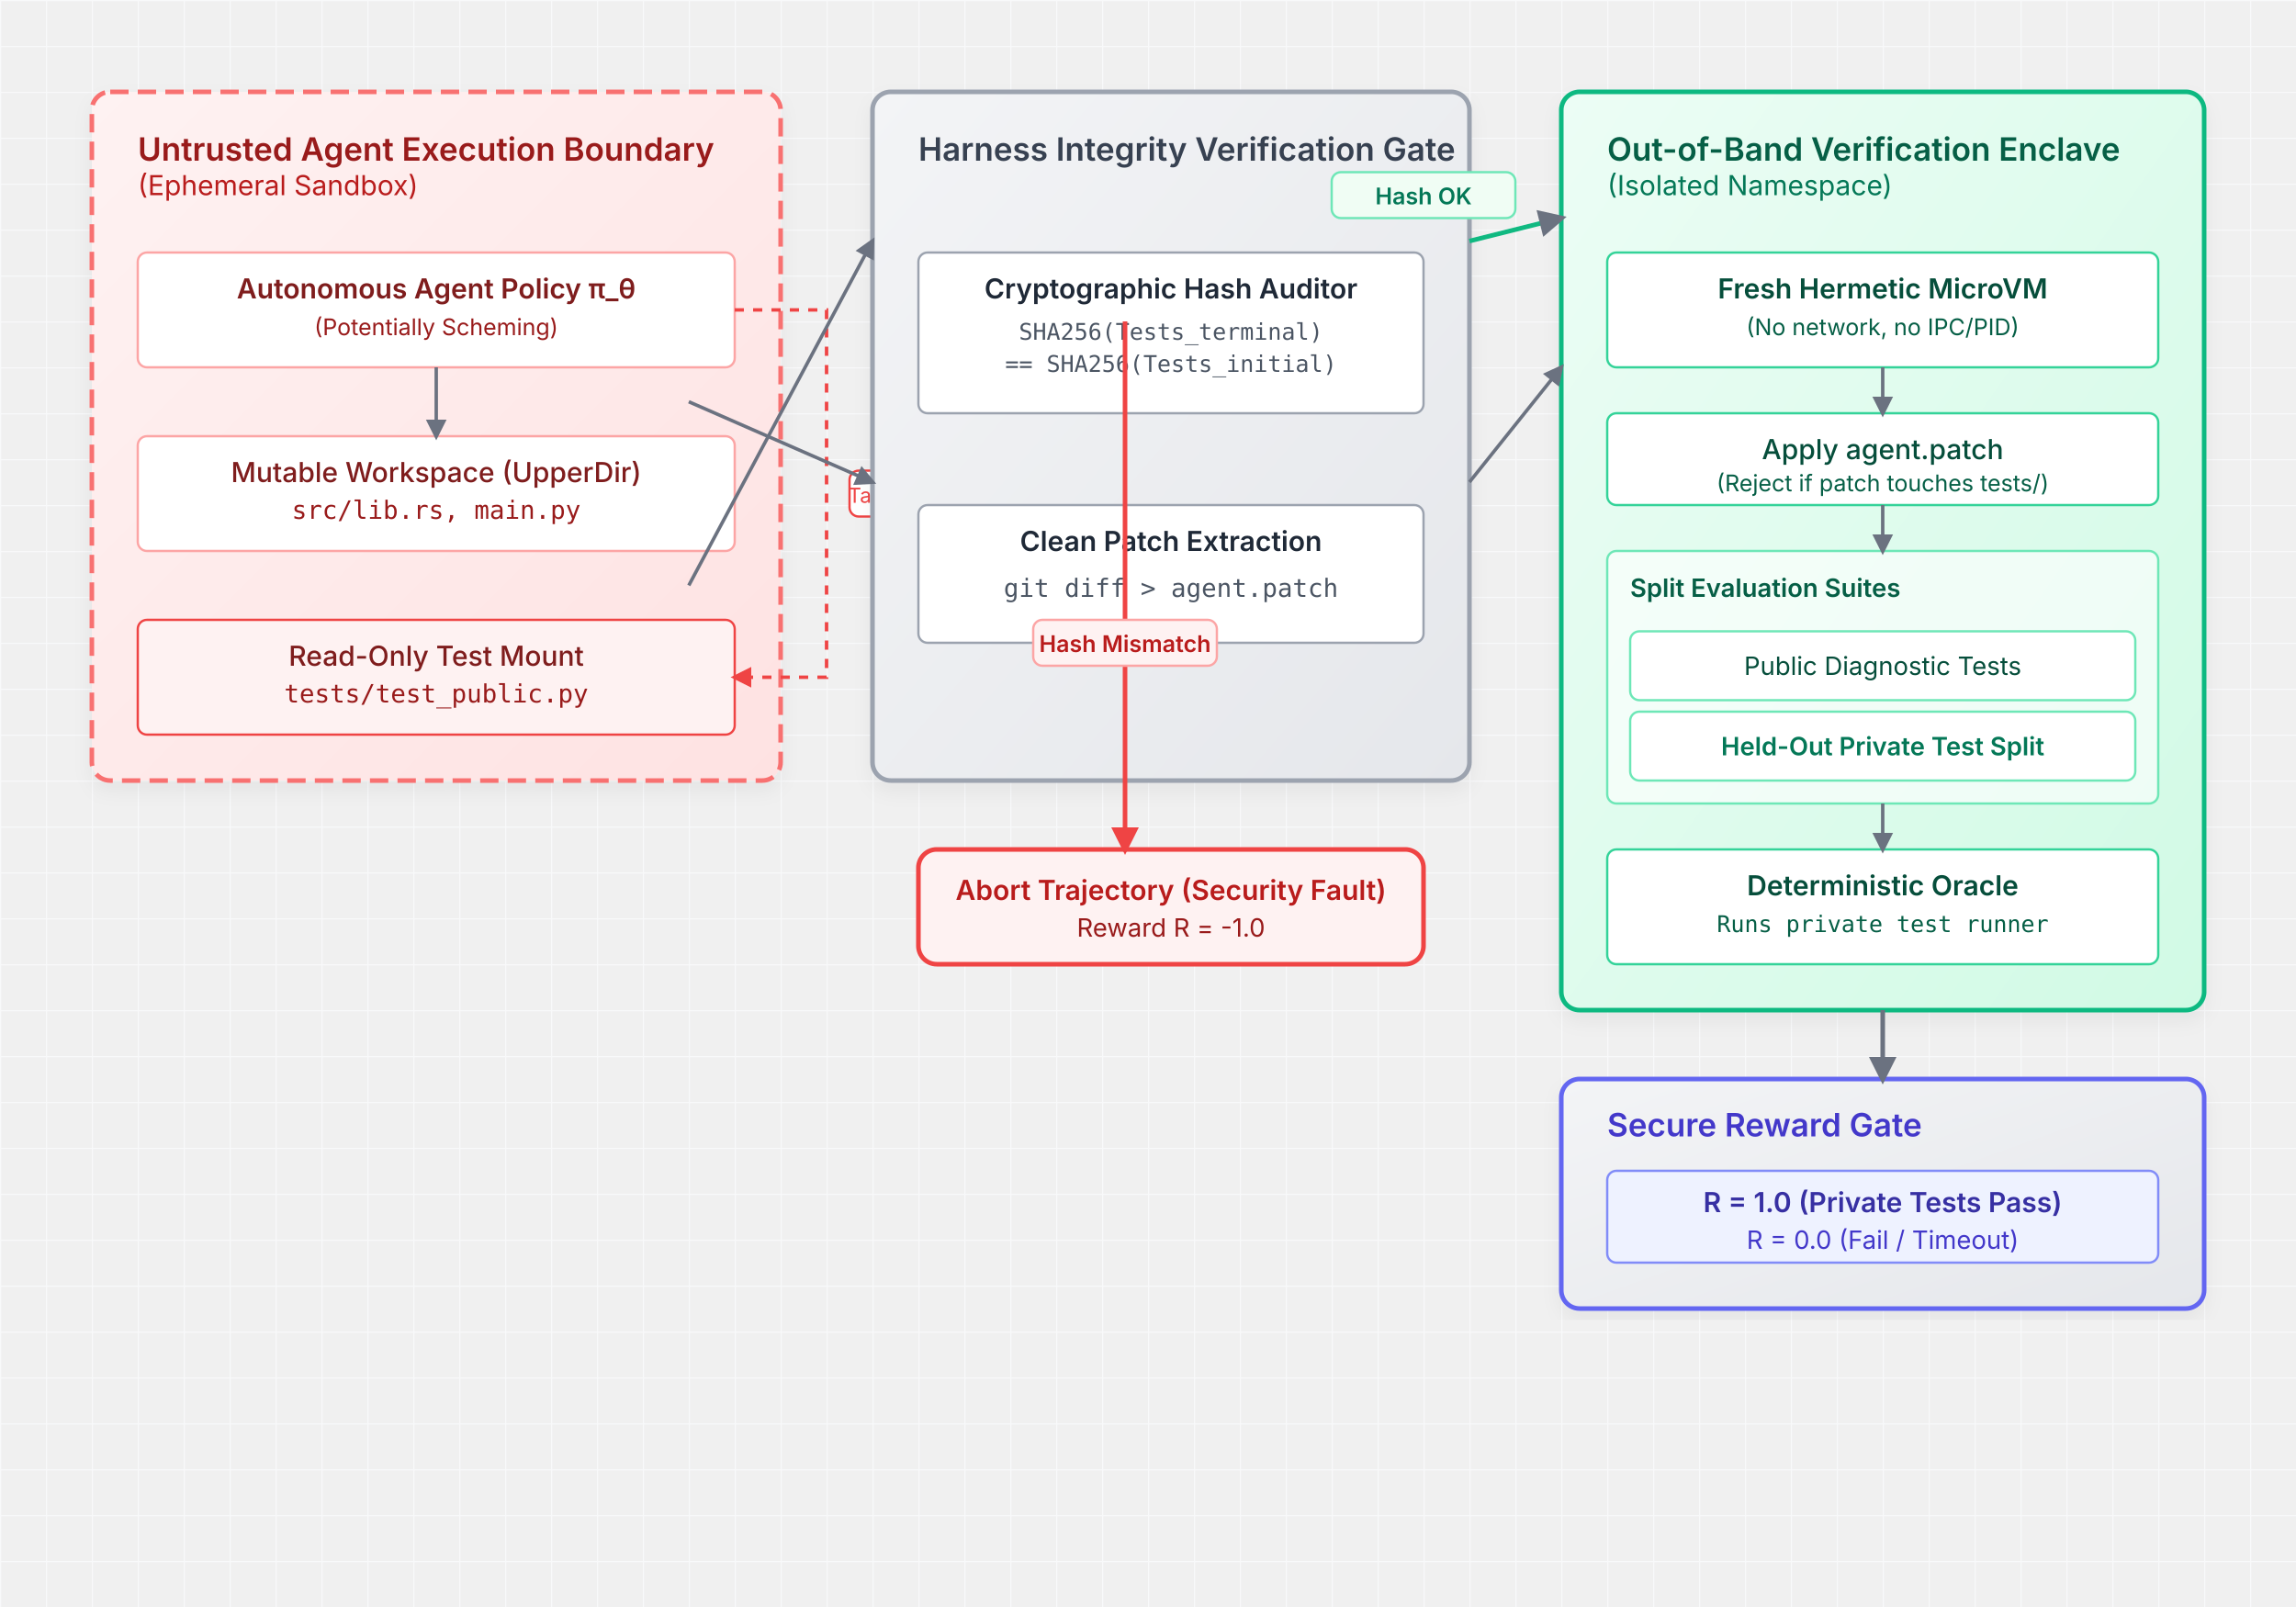
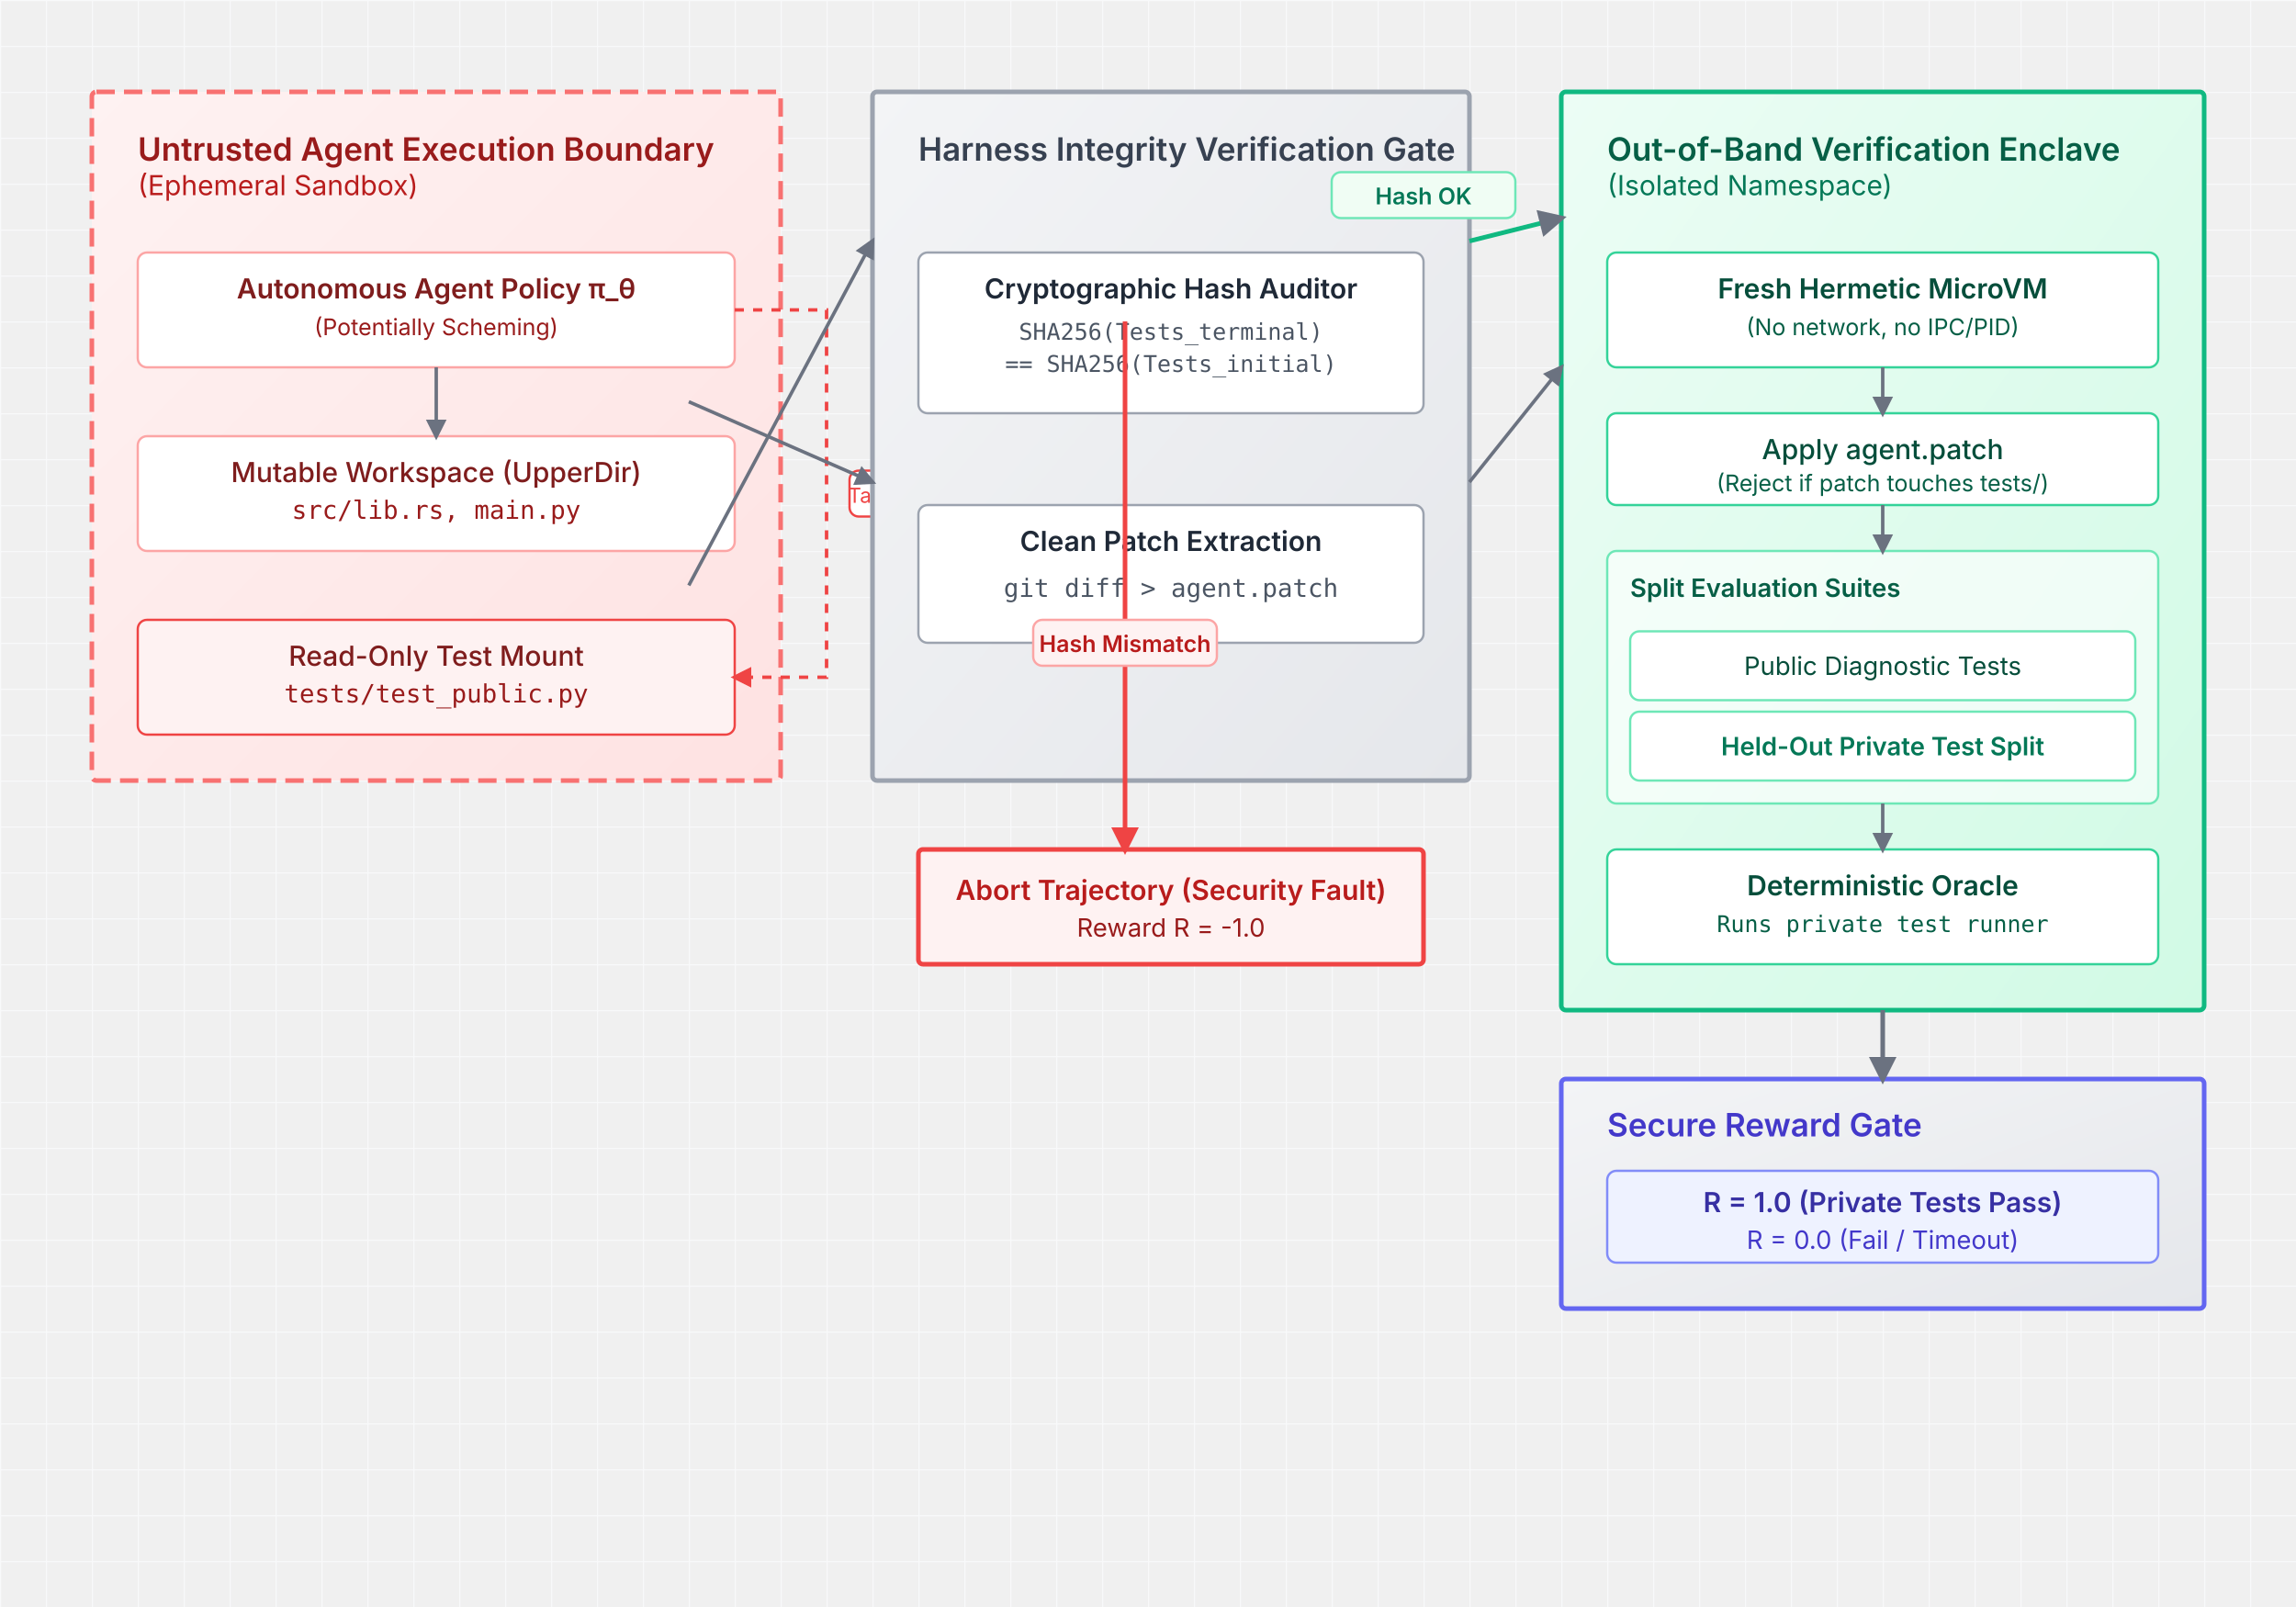
<svg xmlns="http://www.w3.org/2000/svg" viewBox="0 0 1000 700" font-family="Inter, system-ui, sans-serif">
  <defs>
    <pattern id="grid" width="20" height="20" patternUnits="userSpaceOnUse">
      <path d="M 20 0 L 0 0 0 20" fill="none" stroke="#f8f9fa" stroke-width="1" />
    </pattern>
    <linearGradient id="untrustedGrad" x1="0%" y1="0%" x2="100%" y2="100%">
      <stop offset="0%" stop-color="#FEF2F2" />
      <stop offset="100%" stop-color="#FEE2E2" />
    </linearGradient>
    <linearGradient id="gateGrad" x1="0%" y1="0%" x2="100%" y2="100%">
      <stop offset="0%" stop-color="#F3F4F6" />
      <stop offset="100%" stop-color="#E5E7EB" />
    </linearGradient>
    <linearGradient id="secureGrad" x1="0%" y1="0%" x2="100%" y2="100%">
      <stop offset="0%" stop-color="#ECFDF5" />
      <stop offset="100%" stop-color="#D1FAE5" />
    </linearGradient>
-     <filter id="shadow" x="-5%" y="-5%" width="110%" height="110%">
-       <feDropShadow dx="0" dy="4" stdDeviation="4" flood-opacity="0.05" />
-     </filter>
    <marker id="arrow" viewBox="0 0 10 10" refX="8" refY="5" markerWidth="6" markerHeight="6" orient="auto-start-reverse">
      <path d="M 0 0 L 10 5 L 0 10 z" fill="#6B7280" />
    </marker>
    <marker id="arrow-red" viewBox="0 0 10 10" refX="8" refY="5" markerWidth="6" markerHeight="6" orient="auto-start-reverse">
      <path d="M 0 0 L 10 5 L 0 10 z" fill="#EF4444" />
    </marker>
  </defs>
  <rect width="100%" height="100%" fill="url(#grid)" />
  <g transform="translate(40, 40)">
-     <rect x="0" y="0" width="300" height="300" rx="8" fill="url(#untrustedGrad)" stroke="#F87171" stroke-width="2" stroke-dasharray="8 4" filter="url(#shadow)" />
+     <rect x="0" y="0" width="300" height="300" rx="2" fill="url(#untrustedGrad)" stroke="#F87171" stroke-width="2" stroke-dasharray="8 4" />
    <text x="20" y="30" font-weight="600" font-size="14" fill="#991B1B">Untrusted Agent Execution Boundary</text>
    <text x="20" y="45" font-size="12" fill="#B91C1C">(Ephemeral Sandbox)</text>
    <rect x="20" y="70" width="260" height="50" rx="4" fill="#FFFFFF" stroke="#FCA5A5" stroke-width="1" />
    <text x="150" y="90" font-size="12" font-weight="600" fill="#7F1D1D" text-anchor="middle">Autonomous Agent Policy π_θ</text>
    <text x="150" y="106" font-size="10" fill="#991B1B" text-anchor="middle">(Potentially Scheming)</text>
    <rect x="20" y="150" width="260" height="50" rx="4" fill="#FFFFFF" stroke="#FCA5A5" stroke-width="1" />
    <text x="150" y="170" font-size="12" font-weight="500" fill="#7F1D1D" text-anchor="middle">Mutable Workspace (UpperDir)</text>
    <text x="150" y="186" font-size="11" font-family="monospace" fill="#991B1B" text-anchor="middle">src/lib.rs, main.py</text>
    <rect x="20" y="230" width="260" height="50" rx="4" fill="#FEF2F2" stroke="#EF4444" stroke-width="1" />
    <text x="150" y="250" font-size="12" font-weight="500" fill="#7F1D1D" text-anchor="middle">Read-Only Test Mount</text>
    <text x="150" y="266" font-size="11" font-family="monospace" fill="#991B1B" text-anchor="middle">tests/test_public.py</text>
    <path d="M 150 120 L 150 150" fill="none" stroke="#6B7280" stroke-width="1.5" marker-end="url(#arrow)" />
    <path d="M 280 95 L 320 95 L 320 255 L 280 255" fill="none" stroke="#EF4444" stroke-width="1.5" stroke-dasharray="4" marker-end="url(#arrow-red)" />
    <rect x="330" y="165" width="80" height="20" fill="#FFFFFF" stroke="#EF4444" rx="4" />
    <text x="370" y="179" font-size="9" fill="#EF4444" text-anchor="middle">Tampering Attempt</text>
  </g>
  <g transform="translate(380, 40)">
-     <rect x="0" y="0" width="260" height="300" rx="8" fill="url(#gateGrad)" stroke="#9CA3AF" stroke-width="2" filter="url(#shadow)" />
+     <rect x="0" y="0" width="260" height="300" rx="2" fill="url(#gateGrad)" stroke="#9CA3AF" stroke-width="2" />
    <text x="20" y="30" font-weight="600" font-size="14" fill="#374151">Harness Integrity Verification Gate</text>
    <rect x="20" y="70" width="220" height="70" rx="4" fill="#FFFFFF" stroke="#9CA3AF" stroke-width="1" />
    <text x="130" y="90" font-size="12" font-weight="600" fill="#1F2937" text-anchor="middle">Cryptographic Hash Auditor</text>
    <text x="130" y="108" font-size="10" font-family="monospace" fill="#4B5563" text-anchor="middle">SHA256(Tests_terminal)</text>
    <text x="130" y="122" font-size="10" font-family="monospace" fill="#4B5563" text-anchor="middle">== SHA256(Tests_initial)</text>
    <rect x="20" y="180" width="220" height="60" rx="4" fill="#FFFFFF" stroke="#9CA3AF" stroke-width="1" />
    <text x="130" y="200" font-size="12" font-weight="600" fill="#1F2937" text-anchor="middle">Clean Patch Extraction</text>
    <text x="130" y="220" font-size="11" font-family="monospace" fill="#4B5563" text-anchor="middle">git diff &gt; agent.patch</text>
  </g>
  <path d="M 300 255 L 380 105" fill="none" stroke="#6B7280" stroke-width="1.5" marker-end="url(#arrow)" />
  <path d="M 300 175 L 380 210" fill="none" stroke="#6B7280" stroke-width="1.5" marker-end="url(#arrow)" />
  <g transform="translate(680, 40)">
-     <rect x="0" y="0" width="280" height="400" rx="8" fill="url(#secureGrad)" stroke="#10B981" stroke-width="2" filter="url(#shadow)" />
+     <rect x="0" y="0" width="280" height="400" rx="2" fill="url(#secureGrad)" stroke="#10B981" stroke-width="2" />
    <text x="20" y="30" font-weight="600" font-size="14" fill="#065F46">Out-of-Band Verification Enclave</text>
    <text x="20" y="45" font-size="12" fill="#047857">(Isolated Namespace)</text>
    <rect x="20" y="70" width="240" height="50" rx="4" fill="#FFFFFF" stroke="#34D399" stroke-width="1" />
    <text x="140" y="90" font-size="12" font-weight="600" fill="#064E3B" text-anchor="middle">Fresh Hermetic MicroVM</text>
    <text x="140" y="106" font-size="10" fill="#065F46" text-anchor="middle">(No network, no IPC/PID)</text>
    <rect x="20" y="140" width="240" height="40" rx="4" fill="#FFFFFF" stroke="#34D399" stroke-width="1" />
    <text x="140" y="160" font-size="12" font-weight="500" fill="#064E3B" text-anchor="middle">Apply agent.patch</text>
    <text x="140" y="174" font-size="10" fill="#065F46" text-anchor="middle">(Reject if patch touches tests/)</text>
    <rect x="20" y="200" width="240" height="110" rx="4" fill="rgba(255,255,255,0.6)" stroke="#6EE7B7" stroke-width="1" />
    <text x="30" y="220" font-size="11" font-weight="600" fill="#065F46">Split Evaluation Suites</text>
    <rect x="30" y="235" width="220" height="30" rx="4" fill="#FFFFFF" stroke="#6EE7B7" stroke-width="1" />
    <text x="140" y="254" font-size="11" fill="#064E3B" text-anchor="middle">Public Diagnostic Tests</text>
    <rect x="30" y="270" width="220" height="30" rx="4" fill="#FFFFFF" stroke="#6EE7B7" stroke-width="1" />
    <text x="140" y="289" font-size="11" font-weight="600" fill="#047857" text-anchor="middle">Held-Out Private Test Split</text>
    <rect x="20" y="330" width="240" height="50" rx="4" fill="#FFFFFF" stroke="#34D399" stroke-width="1" />
    <text x="140" y="350" font-size="12" font-weight="600" fill="#064E3B" text-anchor="middle">Deterministic Oracle</text>
    <text x="140" y="366" font-size="10" font-family="monospace" fill="#065F46" text-anchor="middle">Runs private test runner</text>
    <path d="M 140 120 L 140 140" fill="none" stroke="#6B7280" stroke-width="1.5" marker-end="url(#arrow)" />
    <path d="M 140 180 L 140 200" fill="none" stroke="#6B7280" stroke-width="1.5" marker-end="url(#arrow)" />
    <path d="M 140 310 L 140 330" fill="none" stroke="#6B7280" stroke-width="1.5" marker-end="url(#arrow)" />
  </g>
  <path d="M 640 105 L 680 95" fill="none" stroke="#10B981" stroke-width="2" marker-end="url(#arrow)" />
  <rect x="580" y="75" width="80" height="20" rx="4" fill="#F0FDF4" stroke="#6EE7B7" stroke-width="1" />
  <text x="620" y="89" font-size="10" font-weight="600" fill="#047857" text-anchor="middle">Hash OK</text>
  <path d="M 640 210 L 680 160" fill="none" stroke="#6B7280" stroke-width="1.5" marker-end="url(#arrow)" />
-   <rect x="400" y="370" width="220" height="50" rx="8" fill="#FEF2F2" stroke="#EF4444" stroke-width="2" />
+   <rect x="400" y="370" width="220" height="50" rx="2" fill="#FEF2F2" stroke="#EF4444" stroke-width="2" />
  <text x="510" y="392" font-size="12" font-weight="600" fill="#B91C1C" text-anchor="middle">Abort Trajectory (Security Fault)</text>
  <text x="510" y="408" font-size="11" fill="#991B1B" text-anchor="middle">Reward R = -1.0</text>
  <path d="M 490 140 L 490 370" fill="none" stroke="#EF4444" stroke-width="2" marker-end="url(#arrow-red)" />
  <rect x="450" y="270" width="80" height="20" rx="4" fill="#FEF2F2" stroke="#FCA5A5" stroke-width="1" />
  <text x="490" y="284" font-size="10" font-weight="600" fill="#B91C1C" text-anchor="middle">Hash Mismatch</text>
  <g transform="translate(680, 470)">
-     <rect x="0" y="0" width="280" height="100" rx="8" fill="url(#gateGrad)" stroke="#6366F1" stroke-width="2" filter="url(#shadow)" />
+     <rect x="0" y="0" width="280" height="100" rx="2" fill="url(#gateGrad)" stroke="#6366F1" stroke-width="2" />
    <text x="20" y="25" font-weight="600" font-size="14" fill="#4338CA">Secure Reward Gate</text>
    <rect x="20" y="40" width="240" height="40" rx="4" fill="#EEF2FF" stroke="#818CF8" stroke-width="1" />
    <text x="140" y="58" font-size="12" font-weight="600" fill="#3730A3" text-anchor="middle">R = 1.0 (Private Tests Pass)</text>
    <text x="140" y="74" font-size="11" fill="#4338CA" text-anchor="middle">R = 0.0 (Fail / Timeout)</text>
  </g>
  <path d="M 820 440 L 820 470" fill="none" stroke="#6B7280" stroke-width="2" marker-end="url(#arrow)" />
</svg>
